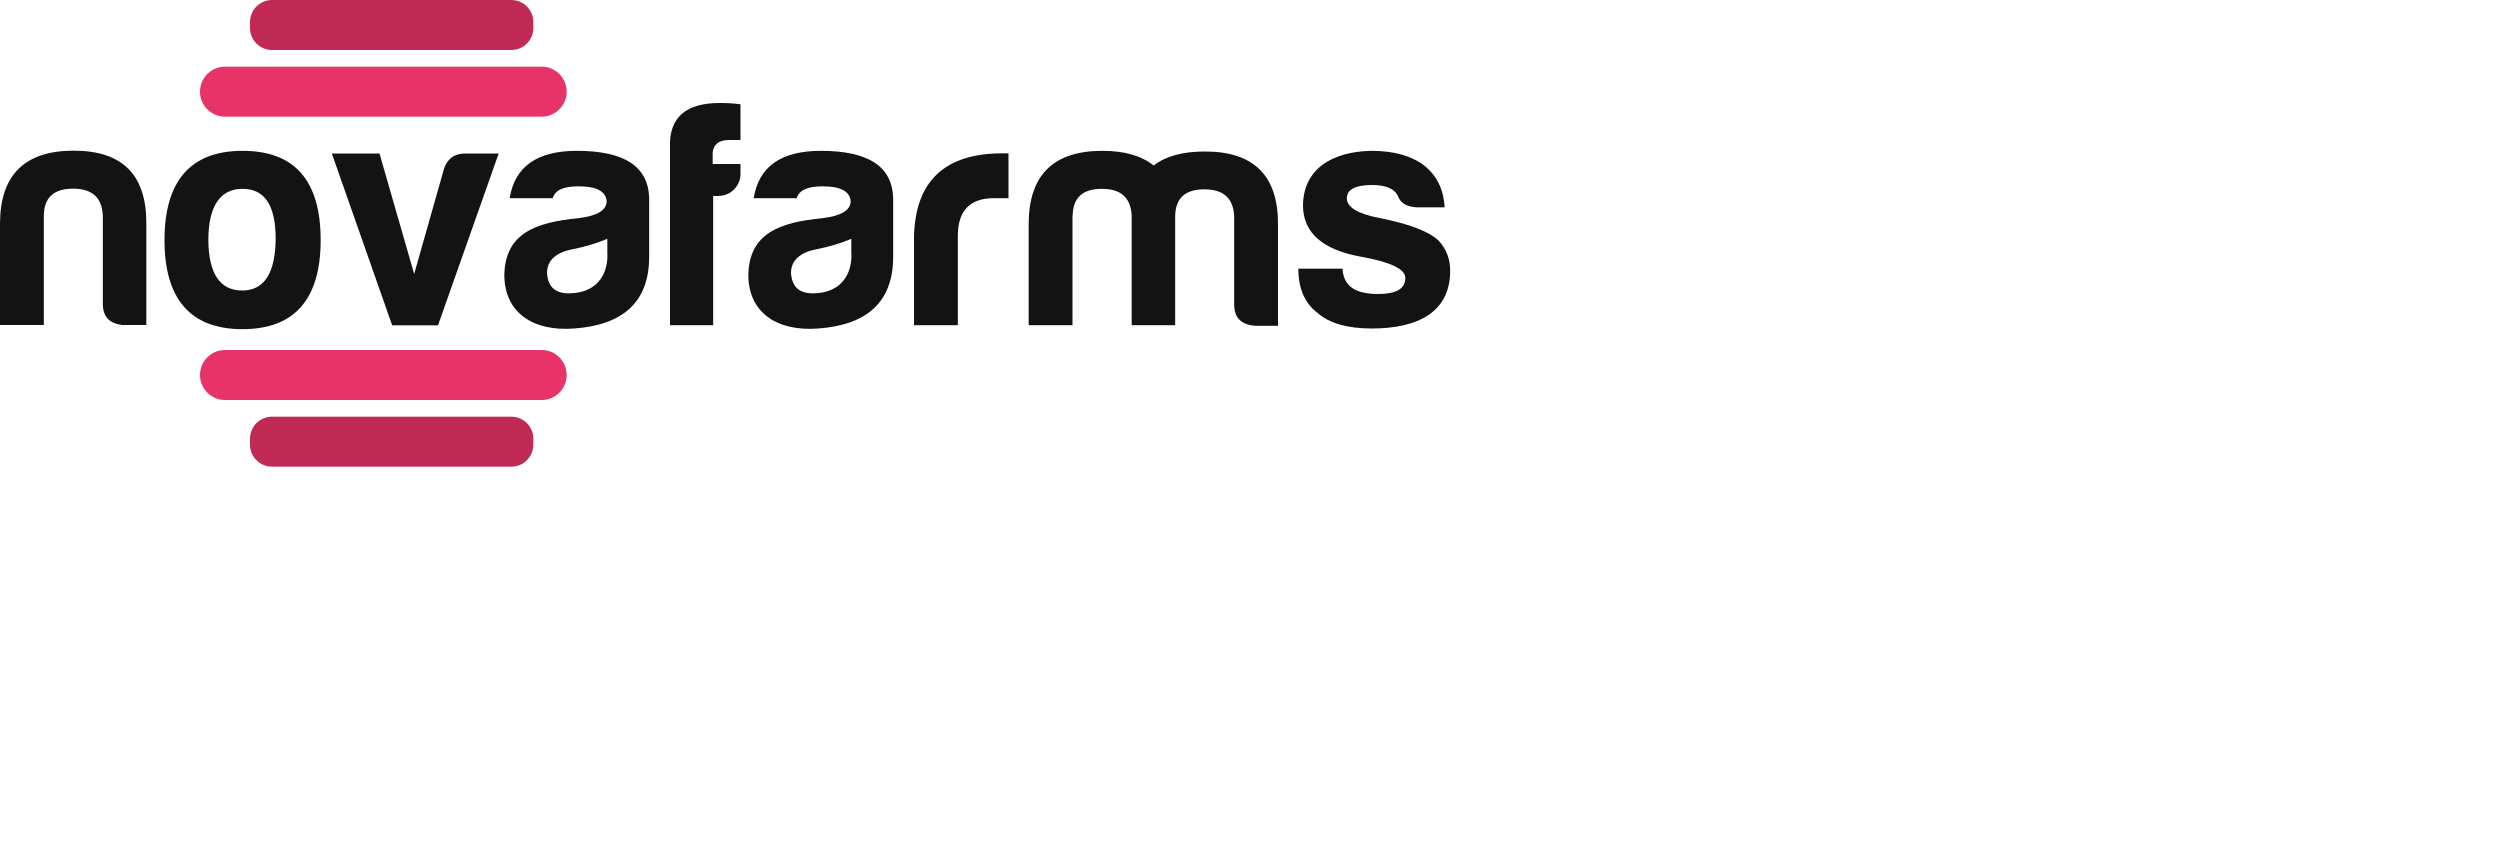
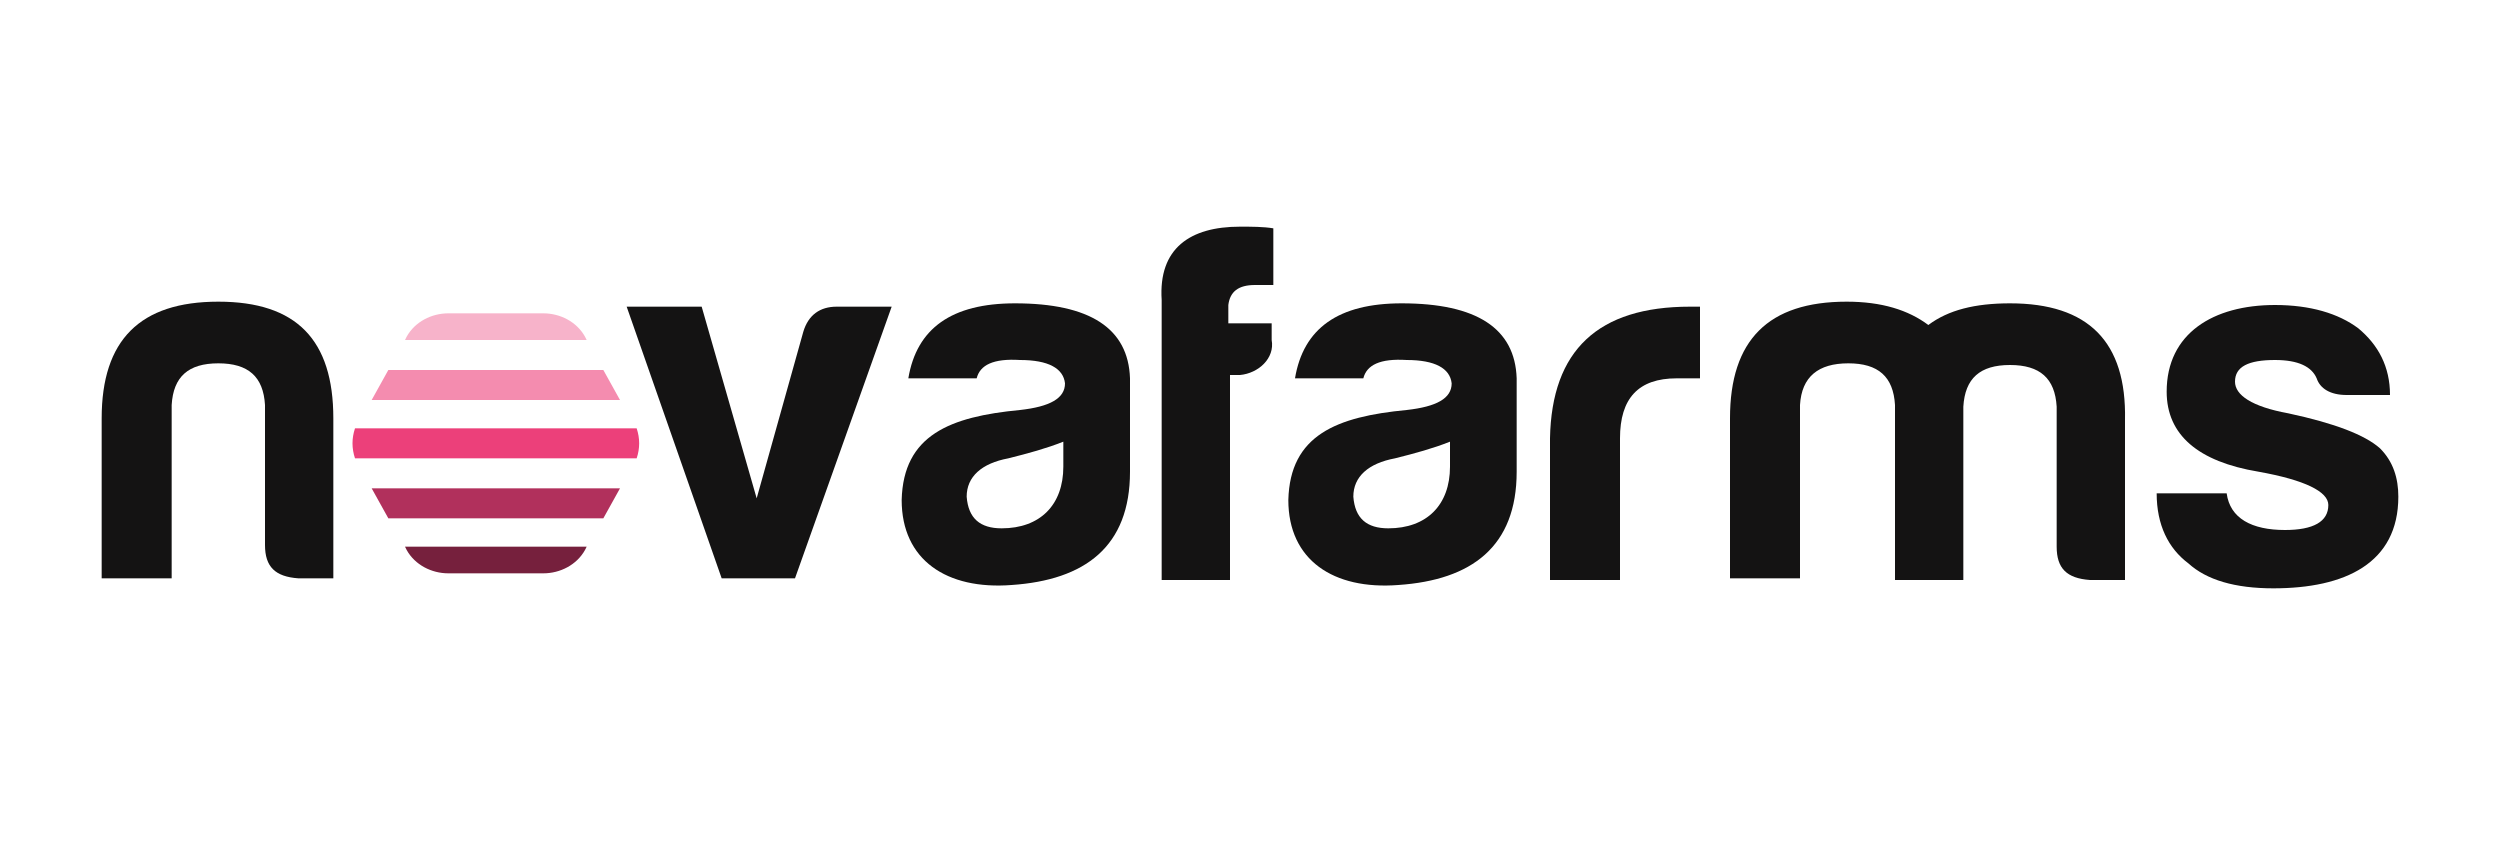
- <svg xmlns="http://www.w3.org/2000/svg" width="150" height="52" viewBox="0 0 150 52" fill="none">
-   <defs>
-     <style>.cls-1{fill:#e73367;}.cls-2{fill:#c02a55;}.cls-3{fill:#141313;}</style>
-   </defs>
+ <svg xmlns="http://www.w3.org/2000/svg" version="1.1" id="Layer_1" x="0px" y="0px" viewBox="0 0 150 52" style="enable-background:new 0 0 150 52;" xml:space="preserve">
+   <style type="text/css">
+ 	.st0{fill:#141313;}
+ 	.st1{fill:#F7B3CA;}
+ 	.st2{fill:#EC407A;}
+ 	.st3{fill:#76203D;}
+ 	.st4{fill:#B1305C;}
+ 	.st5{fill:#F48CAF;}
+ </style>
  <g>
-     <path class="cls-3" d="m7.46,19.51c-.86-.06-1.29-.47-1.29-1.29v-5.3c-.06-1.07-.64-1.6-1.79-1.6s-1.73.53-1.75,1.6v6.58H0v-6.06c0-2.94,1.48-4.4,4.42-4.4s4.38,1.46,4.36,4.4v6.06h-1.32Z" />
-     <path class="cls-3" d="m19.24,14.41c0,3.55-1.58,5.34-4.69,5.34s-4.68-1.79-4.68-5.34,1.56-5.36,4.68-5.36,4.69,1.77,4.69,5.36Zm-6.74,0c.02,2.01.7,3.02,2.03,3.02s1.99-1.05,2.01-3.1c0-2.01-.66-3-1.99-3s-2.05,1.03-2.05,3.08Z" />
-     <path class="cls-3" d="m29.92,9.21l-3.64,10.31h-2.75l-3.62-10.31h2.86l2.08,7.23,1.79-6.31c.19-.6.62-.92,1.27-.92h2.01Z" />
-     <path class="cls-3" d="m33.17,11.89h-2.59c.31-1.91,1.66-2.84,4.03-2.84,2.84,0,4.29.93,4.34,2.84v3.51c0,2.84-1.71,4.11-4.5,4.31-2.47.19-4.19-.95-4.19-3.23.06-2.47,1.85-3.14,4.46-3.39,1.11-.14,1.68-.47,1.68-1.03-.06-.58-.6-.88-1.68-.88-.92,0-1.42.23-1.56.72Zm3.27,3.39v-.95c-.6.25-1.31.47-2.06.62-1.03.19-1.56.68-1.56,1.44.06.82.49,1.21,1.31,1.21,1.44,0,2.32-.86,2.32-2.32Z" />
-     <path class="cls-3" d="m43.14,11.76h-.35v7.75h-2.59v-10.58c-.1-1.97,1.05-2.75,2.98-2.75.45,0,.86.02,1.25.08v2.14h-.68c-.6,0-.94.25-.99.76v.68h1.67v.6c0,.7-.58,1.31-1.29,1.31Z" />
-     <path class="cls-3" d="m47.81,11.89h-2.59c.31-1.91,1.66-2.84,4.03-2.84,2.84,0,4.29.93,4.34,2.84v3.51c0,2.84-1.71,4.11-4.5,4.31-2.47.19-4.19-.95-4.19-3.23.06-2.47,1.85-3.14,4.46-3.39,1.11-.14,1.68-.47,1.68-1.03-.06-.58-.6-.88-1.68-.88-.91,0-1.42.23-1.56.72Zm3.27,3.39v-.95c-.6.25-1.31.47-2.06.62-1.03.19-1.56.68-1.56,1.44.06.82.49,1.21,1.31,1.21,1.44,0,2.32-.86,2.32-2.32Z" />
-     <path class="cls-3" d="m54.84,14.19c.08-3.33,1.85-4.99,5.3-4.99h.37v2.69h-.88c-1.44,0-2.16.76-2.16,2.26v5.36h-2.63v-5.32Z" />
-     <path class="cls-3" d="m64.35,12.93v6.58h-2.63v-6.06c0-2.94,1.48-4.4,4.42-4.4,1.32,0,2.34.29,3.08.88.74-.57,1.75-.84,3.08-.84,2.94,0,4.4,1.46,4.38,4.4v6.06h-1.34c-.86-.06-1.29-.47-1.29-1.29v-5.3c-.06-1.07-.64-1.6-1.79-1.6s-1.73.53-1.75,1.6v6.55h-2.61v-6.58c-.06-1.07-.64-1.6-1.79-1.6s-1.73.53-1.75,1.6Z" />
-     <path class="cls-3" d="m82.68,17.64c1.09,0,1.64-.31,1.64-.97,0-.53-.9-.95-2.67-1.27-2.28-.41-3.45-1.42-3.47-3.04,0-2.22,1.75-3.27,4.11-3.31,1.32,0,2.38.29,3.16.88.76.6,1.17,1.44,1.23,2.51h-1.64c-.6-.02-.99-.23-1.15-.64-.18-.45-.7-.7-1.56-.7-1.01,0-1.52.27-1.52.8s.66.94,2.01,1.19c1.75.35,2.9.8,3.47,1.32.49.51.72,1.13.72,1.83,0,2.53-1.99,3.47-4.71,3.47-1.44,0-2.53-.31-3.23-.92-.78-.58-1.17-1.48-1.17-2.67h2.65c.06,1.13.88,1.52,2.14,1.52Z" />
+     <path class="st0" d="M17.9,34.7c-1.4-0.1-2-0.7-2-2v-8.4c-0.1-1.7-1-2.5-2.8-2.5s-2.7,0.8-2.8,2.5v10.4H6.1v-9.6c0-4.7,2.3-7,7-7   s6.9,2.3,6.9,7v9.6L17.9,34.7L17.9,34.7z" />
+     <path class="st0" d="M53.5,18.4l-5.8,16.3h-4.4l-5.7-16.3h4.5l3.3,11.5l2.8-10c0.3-1,1-1.5,2-1.5C50.3,18.4,53.5,18.4,53.5,18.4z" />
+     <path class="st0" d="M58.6,22.7h-4.1c0.5-3,2.6-4.5,6.4-4.5c4.5,0,6.8,1.5,6.9,4.5v5.6c0,4.5-2.7,6.5-7.1,6.8   c-3.9,0.3-6.6-1.5-6.6-5.1c0.1-3.9,2.9-5,7.1-5.4c1.8-0.2,2.7-0.7,2.7-1.6c-0.1-0.9-1-1.4-2.7-1.4C59.6,21.5,58.8,21.9,58.6,22.7   L58.6,22.7z M63.8,28v-1.5c-1,0.4-2.1,0.7-3.3,1c-1.6,0.3-2.5,1.1-2.5,2.3c0.1,1.3,0.8,1.9,2.1,1.9C62.4,31.7,63.8,30.3,63.8,28   L63.8,28z" />
+     <path class="st0" d="M74.4,22.5h-0.6v12.3h-4.1V18c-0.2-3.1,1.7-4.4,4.7-4.4c0.7,0,1.4,0,2,0.1v3.4h-1.1c-1,0-1.5,0.4-1.6,1.2v1.1   h2.6v1C76.5,21.5,75.5,22.4,74.4,22.5L74.4,22.5z" />
+     <path class="st0" d="M81.8,22.7h-4.1c0.5-3,2.6-4.5,6.4-4.5c4.5,0,6.8,1.5,6.9,4.5v5.6c0,4.5-2.7,6.5-7.1,6.8   c-3.9,0.3-6.6-1.5-6.6-5.1c0.1-3.9,2.9-5,7.1-5.4c1.8-0.2,2.7-0.7,2.7-1.6c-0.1-0.9-1-1.4-2.7-1.4C82.8,21.5,82,21.9,81.8,22.7   L81.8,22.7z M87,28v-1.5c-1,0.4-2.1,0.7-3.3,1c-1.6,0.3-2.5,1.1-2.5,2.3c0.1,1.3,0.8,1.9,2.1,1.9C85.6,31.7,87,30.3,87,28L87,28z" />
+     <path class="st0" d="M93,26.3c0.1-5.3,2.9-7.9,8.4-7.9h0.6v4.3h-1.4c-2.3,0-3.4,1.2-3.4,3.6v8.5H93C93,34.7,93,26.3,93,26.3z" />
+     <path class="st0" d="M108,24.3v10.4h-4.2v-9.6c0-4.7,2.3-7,7-7c2.1,0,3.7,0.5,4.9,1.4c1.2-0.9,2.8-1.3,4.9-1.3c4.7,0,7,2.3,6.9,7   v9.6h-2.1c-1.4-0.1-2-0.7-2-2v-8.4c-0.1-1.7-1-2.5-2.8-2.5c-1.8,0-2.7,0.8-2.8,2.5v10.4h-4.1V24.3c-0.1-1.7-1-2.5-2.8-2.5   S108.1,22.6,108,24.3L108,24.3z" />
+     <path class="st0" d="M137.1,31.8c1.7,0,2.6-0.5,2.6-1.5c0-0.8-1.4-1.5-4.2-2c-3.6-0.6-5.5-2.2-5.5-4.8c0-3.5,2.8-5.2,6.5-5.2   c2.1,0,3.8,0.5,5,1.4c1.2,1,1.9,2.3,1.9,4h-2.6c-1,0-1.6-0.4-1.8-1c-0.3-0.7-1.1-1.1-2.5-1.1c-1.6,0-2.4,0.4-2.4,1.3   c0,0.8,1,1.5,3.2,1.9c2.8,0.6,4.6,1.3,5.5,2.1c0.8,0.8,1.1,1.8,1.1,2.9c0,4-3.2,5.5-7.5,5.5c-2.3,0-4-0.5-5.1-1.5   c-1.2-0.9-1.9-2.3-1.9-4.2h4.2C133.8,31.1,135.1,31.8,137.1,31.8L137.1,31.8z" />
  </g>
-   <rect class="cls-1" x="12" y="4" width="22" height="3" rx="1.5" ry="1.5" />
-   <rect class="cls-2" x="15" y="0" width="17" height="3" rx="1.32" ry="1.32" />
-   <rect class="cls-2" x="15" y="25" width="17" height="3" rx="1.32" ry="1.32" />
-   <rect class="cls-1" x="12" y="21" width="22" height="3" rx="1.5" ry="1.5" />
+   <g>
+     <path class="st1" d="M35.2,20.4l-0.1-0.2c-0.5-0.9-1.5-1.4-2.5-1.4h-5.7c-1,0-2,0.5-2.5,1.4l-0.1,0.2H35.2z" />
+     <path class="st2" d="M21.3,27.5h16.9c0.2-0.6,0.2-1.2,0-1.8H21.3C21.1,26.3,21.1,26.9,21.3,27.5z" />
+     <path class="st3" d="M24.3,32.8l0.1,0.2c0.5,0.9,1.5,1.4,2.5,1.4h5.7c1,0,2-0.5,2.5-1.4l0.1-0.2H24.3z" />
+     <polygon class="st4" points="36.2,31.1 37.2,29.3 22.3,29.3 23.3,31.1  " />
+     <polygon class="st5" points="23.3,22.2 22.3,24 37.2,24 36.2,22.2  " />
+   </g>
</svg>
